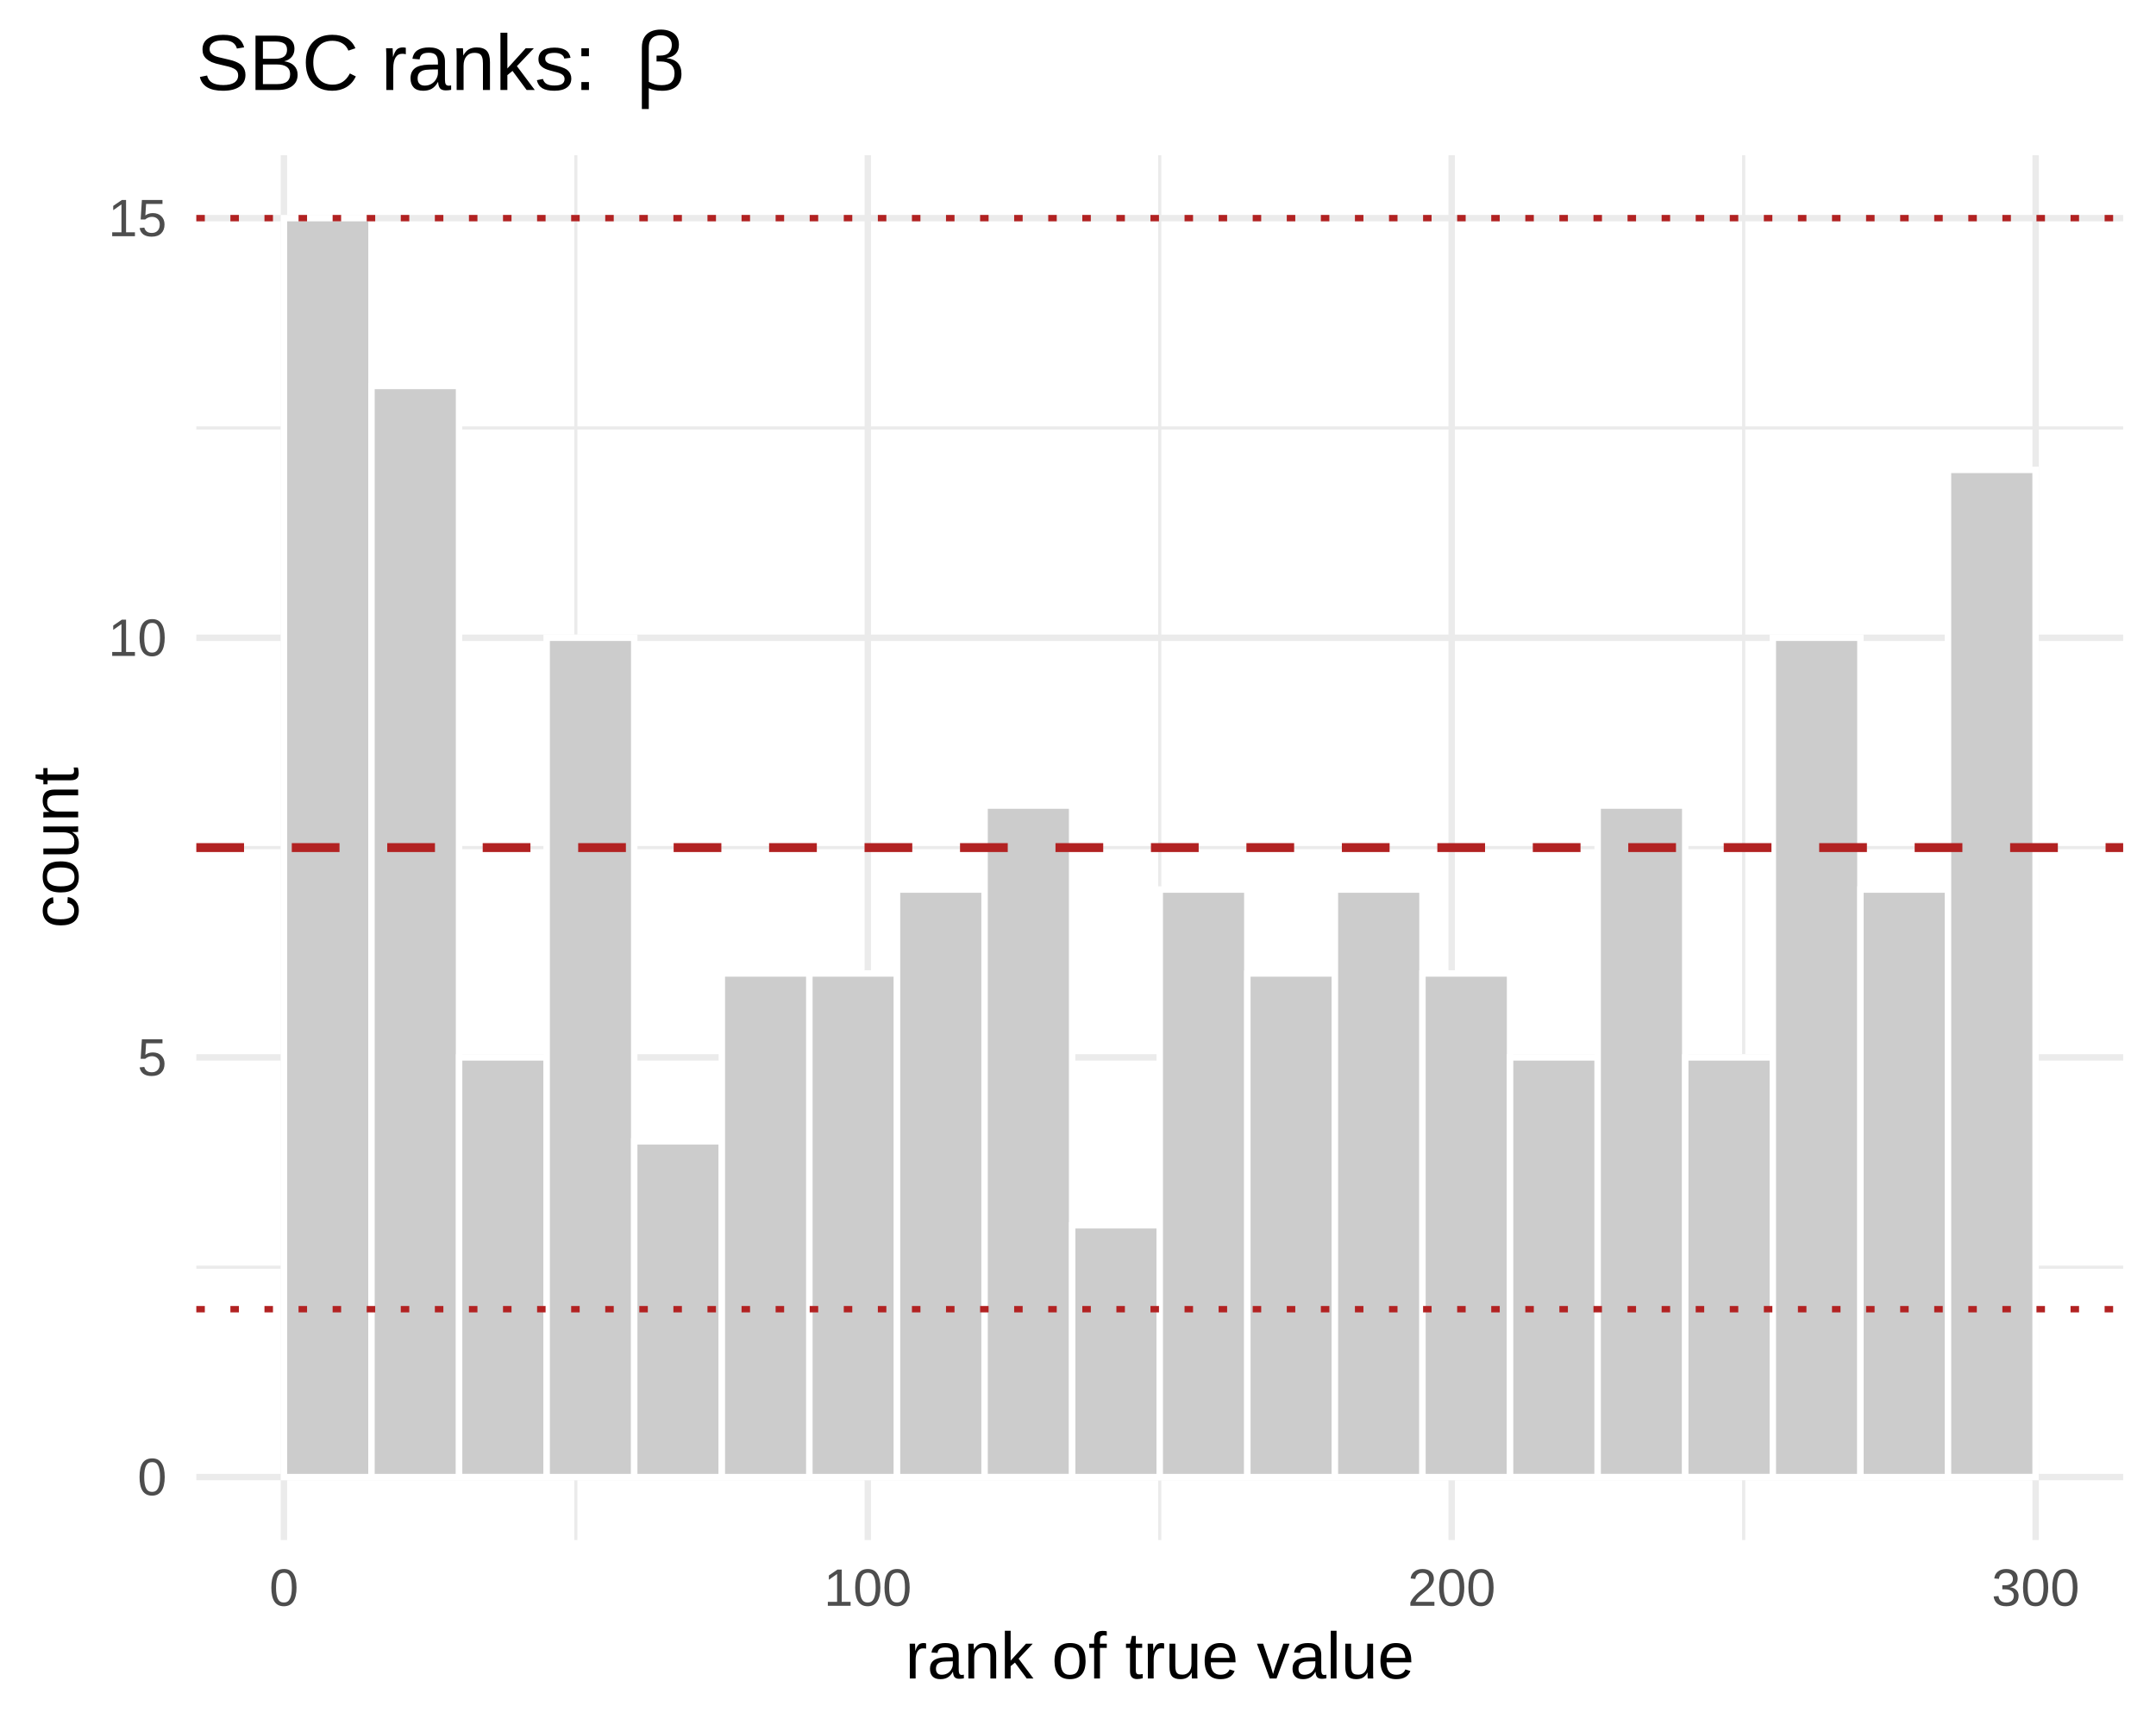
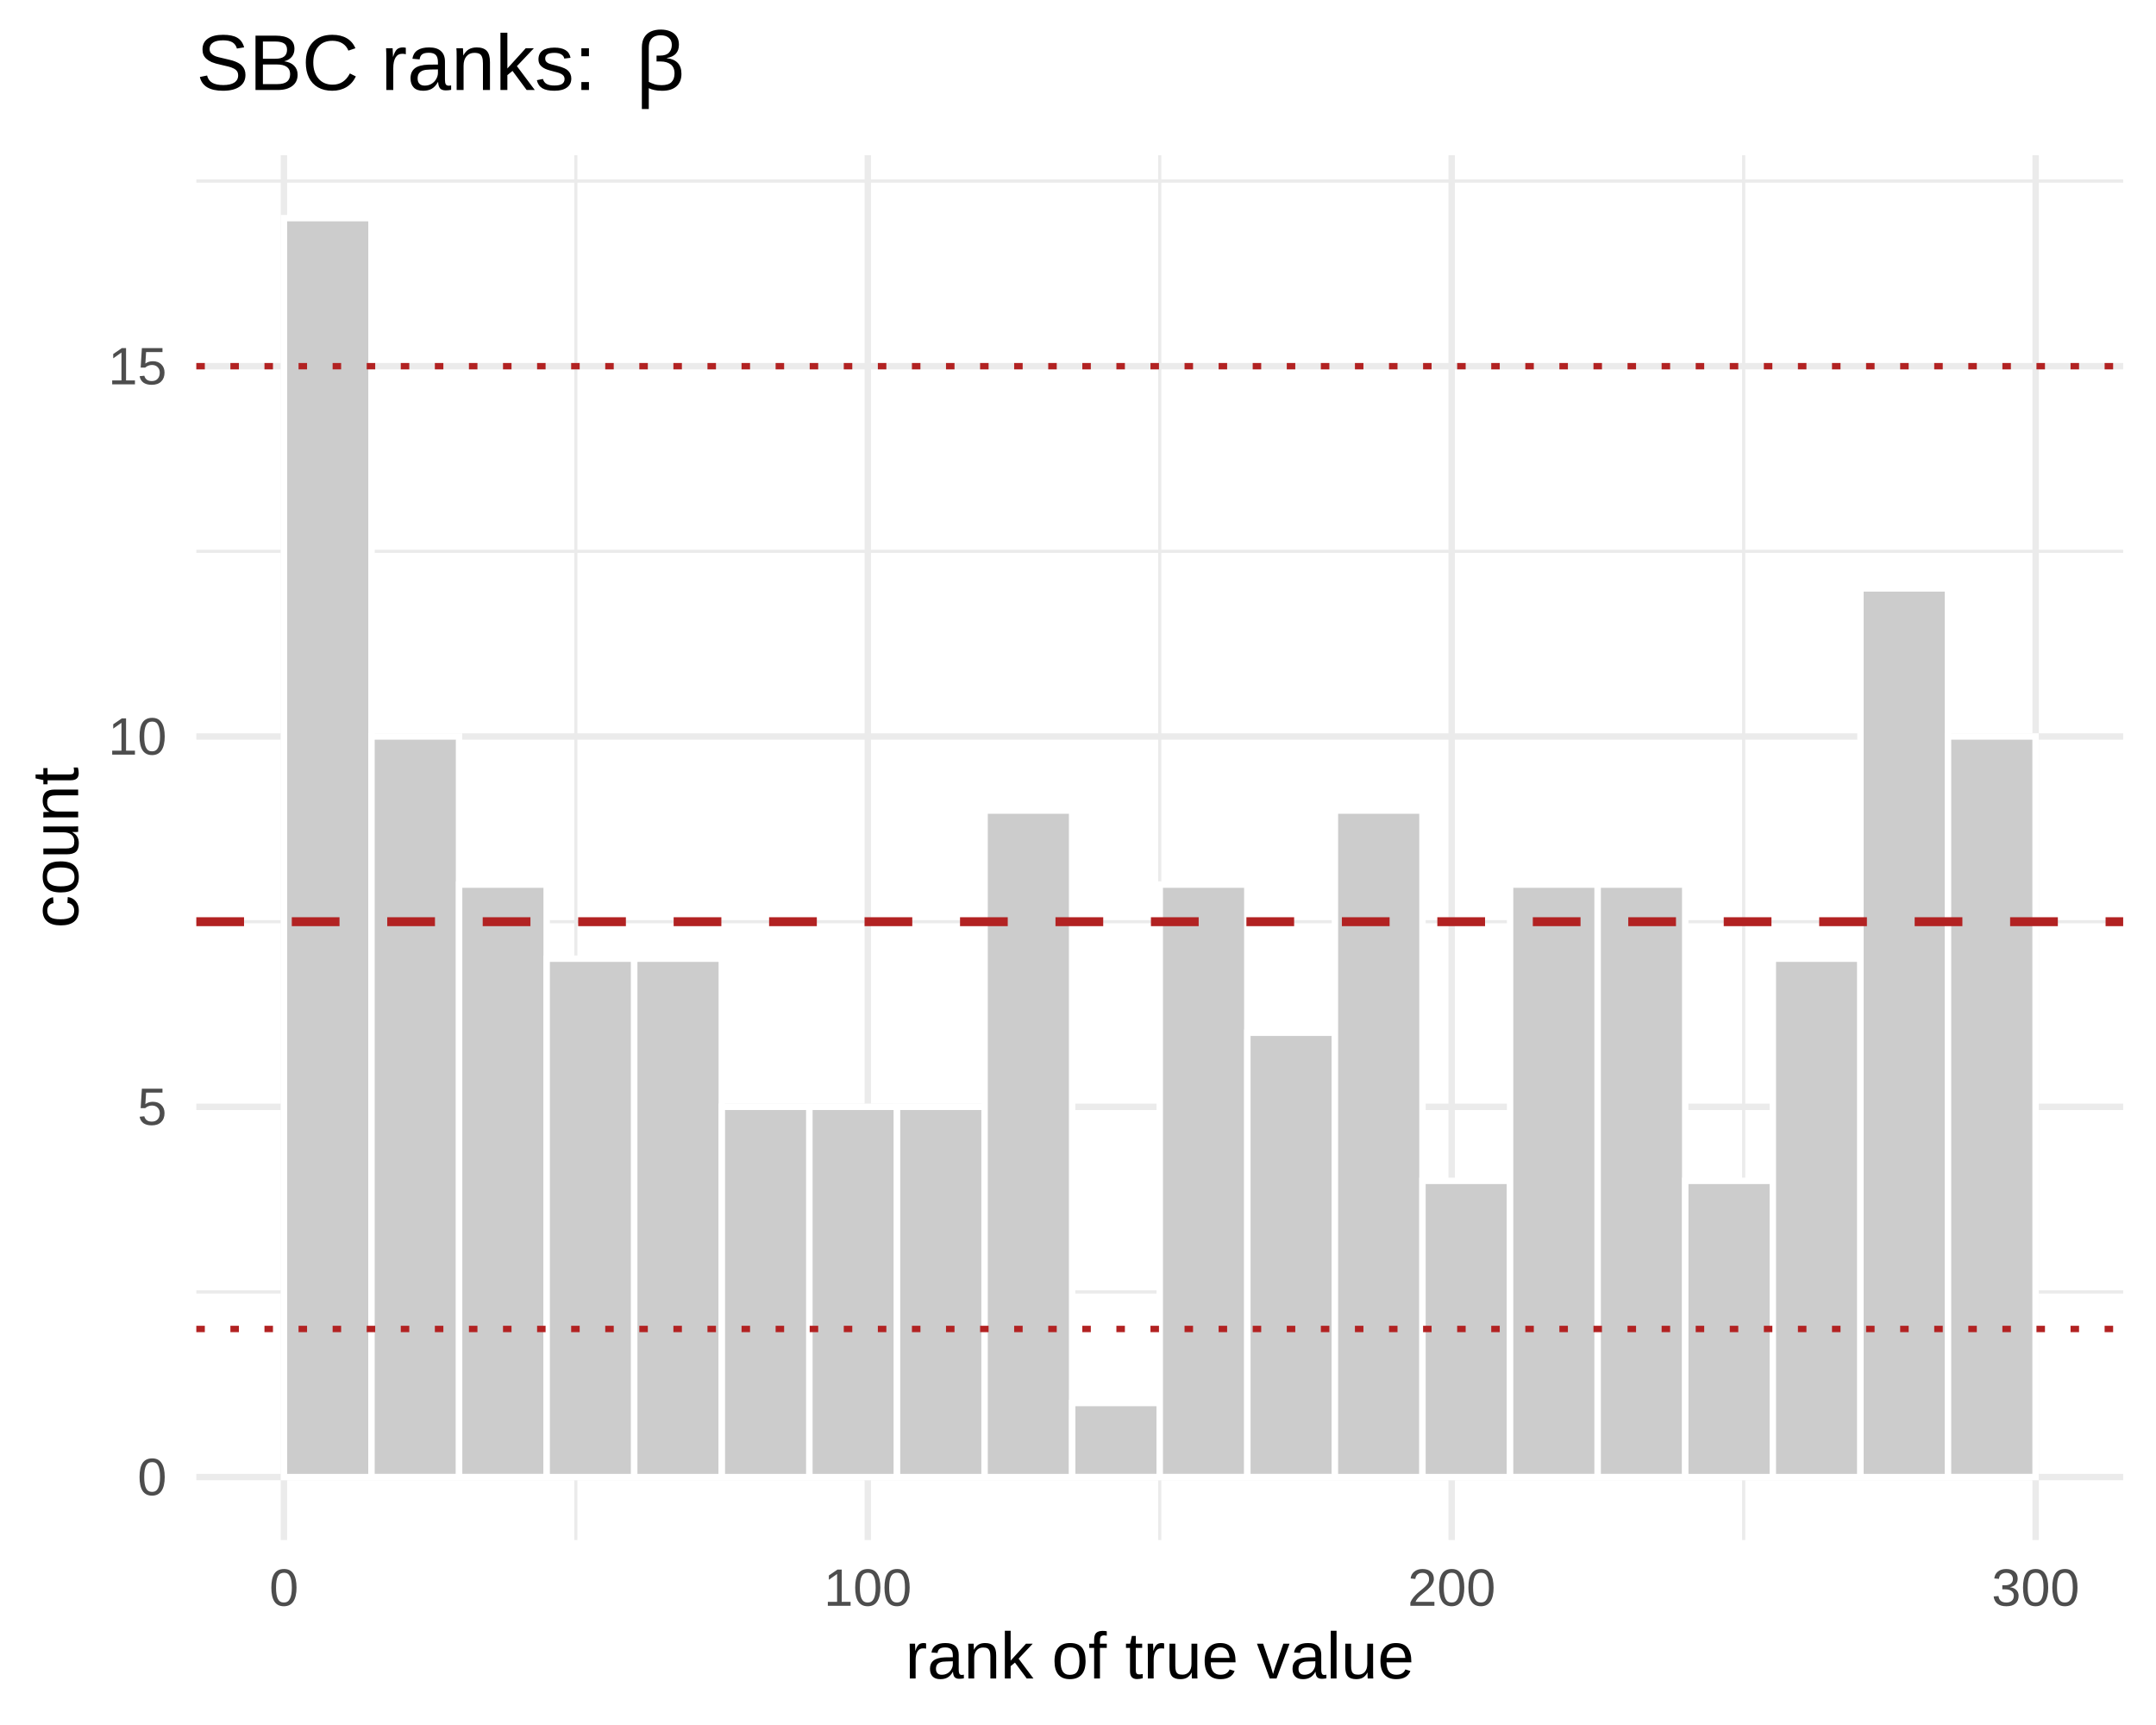
<svg xmlns="http://www.w3.org/2000/svg" width="360.00pt" height="288.00pt" viewBox="0 0 360.00 288.00">
  <g class="svglite">
    <defs>
      <style type="text/css">
    .svglite line, .svglite polyline, .svglite polygon, .svglite path, .svglite rect, .svglite circle {
      fill: none;
      stroke: #000000;
      stroke-linecap: round;
      stroke-linejoin: round;
      stroke-miterlimit: 10.00;
    }
    .svglite text {
      white-space: pre;
    }
    .svglite g.glyphgroup path {
      fill: inherit;
      stroke: none;
    }
  </style>
    </defs>
    <rect width="100%" height="100%" style="stroke: none; fill: #FFFFFF;" />
    <defs>
      <clipPath id="cpMC4wMHwzNjAuMDB8MC4wMHwyODguMDA=">
        <rect x="0.00" y="0.00" width="360.00" height="288.00" />
      </clipPath>
    </defs>
    <g clip-path="url(#cpMC4wMHwzNjAuMDB8MC4wMHwyODguMDA=)">
      <rect x="0" y="0.00" width="360.00" height="288.00" style="stroke-width: 1.07; stroke: none; fill: #FFFFFF;" />
    </g>
    <defs>
      <clipPath id="cpMzIuNzh8MzU0LjUyfDI1LjkxfDI1Ny4xMg==">
        <rect x="32.78" y="25.91" width="321.74" height="231.21" />
      </clipPath>
    </defs>
    <g clip-path="url(#cpMzIuNzh8MzU0LjUyfDI1LjkxfDI1Ny4xMg==)">
-       <polyline points="32.78,211.57 354.52,211.57 " style="stroke-width: 0.53; stroke: #EBEBEB; stroke-linecap: butt;" />
-       <polyline points="32.78,141.51 354.52,141.51 " style="stroke-width: 0.53; stroke: #EBEBEB; stroke-linecap: butt;" />
-       <polyline points="32.78,71.45 354.52,71.45 " style="stroke-width: 0.53; stroke: #EBEBEB; stroke-linecap: butt;" />
+       <polyline points="32.78,215.70 354.52,215.70 " style="stroke-width: 0.53; stroke: #EBEBEB; stroke-linecap: butt;" />
+       <polyline points="32.78,153.88 354.52,153.88 " style="stroke-width: 0.53; stroke: #EBEBEB; stroke-linecap: butt;" />
+       <polyline points="32.78,92.05 354.52,92.05 " style="stroke-width: 0.53; stroke: #EBEBEB; stroke-linecap: butt;" />
+       <polyline points="32.78,30.23 354.52,30.23 " style="stroke-width: 0.53; stroke: #EBEBEB; stroke-linecap: butt;" />
      <polyline points="96.15,257.12 96.15,25.91 " style="stroke-width: 0.53; stroke: #EBEBEB; stroke-linecap: butt;" />
      <polyline points="193.65,257.12 193.65,25.91 " style="stroke-width: 0.53; stroke: #EBEBEB; stroke-linecap: butt;" />
      <polyline points="291.15,257.12 291.15,25.91 " style="stroke-width: 0.53; stroke: #EBEBEB; stroke-linecap: butt;" />
      <polyline points="32.78,246.61 354.52,246.61 " style="stroke-width: 1.07; stroke: #EBEBEB; stroke-linecap: butt;" />
-       <polyline points="32.78,176.54 354.52,176.54 " style="stroke-width: 1.07; stroke: #EBEBEB; stroke-linecap: butt;" />
-       <polyline points="32.78,106.48 354.52,106.48 " style="stroke-width: 1.07; stroke: #EBEBEB; stroke-linecap: butt;" />
-       <polyline points="32.78,36.42 354.52,36.42 " style="stroke-width: 1.07; stroke: #EBEBEB; stroke-linecap: butt;" />
+       <polyline points="32.78,184.79 354.52,184.79 " style="stroke-width: 1.07; stroke: #EBEBEB; stroke-linecap: butt;" />
+       <polyline points="32.78,122.96 354.52,122.96 " style="stroke-width: 1.07; stroke: #EBEBEB; stroke-linecap: butt;" />
+       <polyline points="32.78,61.14 354.52,61.14 " style="stroke-width: 1.07; stroke: #EBEBEB; stroke-linecap: butt;" />
      <polyline points="47.41,257.12 47.41,25.91 " style="stroke-width: 1.07; stroke: #EBEBEB; stroke-linecap: butt;" />
      <polyline points="144.90,257.12 144.90,25.91 " style="stroke-width: 1.07; stroke: #EBEBEB; stroke-linecap: butt;" />
      <polyline points="242.40,257.12 242.40,25.91 " style="stroke-width: 1.07; stroke: #EBEBEB; stroke-linecap: butt;" />
      <polyline points="339.90,257.12 339.90,25.91 " style="stroke-width: 1.07; stroke: #EBEBEB; stroke-linecap: butt;" />
      <rect x="47.41" y="36.42" width="14.62" height="210.19" style="stroke-width: 1.07; stroke: #FFFFFF; stroke-linecap: butt; stroke-linejoin: miter; fill: #CCCCCC;" />
-       <rect x="62.03" y="64.44" width="14.62" height="182.17" style="stroke-width: 1.07; stroke: #FFFFFF; stroke-linecap: butt; stroke-linejoin: miter; fill: #CCCCCC;" />
-       <rect x="76.66" y="176.54" width="14.62" height="70.06" style="stroke-width: 1.07; stroke: #FFFFFF; stroke-linecap: butt; stroke-linejoin: miter; fill: #CCCCCC;" />
-       <rect x="91.28" y="106.48" width="14.62" height="140.13" style="stroke-width: 1.07; stroke: #FFFFFF; stroke-linecap: butt; stroke-linejoin: miter; fill: #CCCCCC;" />
-       <rect x="105.90" y="190.56" width="14.62" height="56.05" style="stroke-width: 1.07; stroke: #FFFFFF; stroke-linecap: butt; stroke-linejoin: miter; fill: #CCCCCC;" />
-       <rect x="120.53" y="162.53" width="14.62" height="84.08" style="stroke-width: 1.07; stroke: #FFFFFF; stroke-linecap: butt; stroke-linejoin: miter; fill: #CCCCCC;" />
-       <rect x="135.15" y="162.53" width="14.62" height="84.08" style="stroke-width: 1.07; stroke: #FFFFFF; stroke-linecap: butt; stroke-linejoin: miter; fill: #CCCCCC;" />
-       <rect x="149.78" y="148.52" width="14.62" height="98.09" style="stroke-width: 1.07; stroke: #FFFFFF; stroke-linecap: butt; stroke-linejoin: miter; fill: #CCCCCC;" />
-       <rect x="164.40" y="134.50" width="14.62" height="112.10" style="stroke-width: 1.07; stroke: #FFFFFF; stroke-linecap: butt; stroke-linejoin: miter; fill: #CCCCCC;" />
-       <rect x="179.03" y="204.57" width="14.62" height="42.04" style="stroke-width: 1.07; stroke: #FFFFFF; stroke-linecap: butt; stroke-linejoin: miter; fill: #CCCCCC;" />
-       <rect x="193.65" y="148.52" width="14.62" height="98.09" style="stroke-width: 1.07; stroke: #FFFFFF; stroke-linecap: butt; stroke-linejoin: miter; fill: #CCCCCC;" />
-       <rect x="208.28" y="162.53" width="14.62" height="84.08" style="stroke-width: 1.07; stroke: #FFFFFF; stroke-linecap: butt; stroke-linejoin: miter; fill: #CCCCCC;" />
-       <rect x="222.90" y="148.52" width="14.62" height="98.09" style="stroke-width: 1.07; stroke: #FFFFFF; stroke-linecap: butt; stroke-linejoin: miter; fill: #CCCCCC;" />
-       <rect x="237.52" y="162.53" width="14.62" height="84.08" style="stroke-width: 1.07; stroke: #FFFFFF; stroke-linecap: butt; stroke-linejoin: miter; fill: #CCCCCC;" />
-       <rect x="252.15" y="176.54" width="14.62" height="70.06" style="stroke-width: 1.07; stroke: #FFFFFF; stroke-linecap: butt; stroke-linejoin: miter; fill: #CCCCCC;" />
-       <rect x="266.77" y="134.50" width="14.62" height="112.10" style="stroke-width: 1.07; stroke: #FFFFFF; stroke-linecap: butt; stroke-linejoin: miter; fill: #CCCCCC;" />
-       <rect x="281.40" y="176.54" width="14.62" height="70.06" style="stroke-width: 1.07; stroke: #FFFFFF; stroke-linecap: butt; stroke-linejoin: miter; fill: #CCCCCC;" />
-       <rect x="296.02" y="106.48" width="14.62" height="140.13" style="stroke-width: 1.07; stroke: #FFFFFF; stroke-linecap: butt; stroke-linejoin: miter; fill: #CCCCCC;" />
-       <rect x="310.65" y="148.52" width="14.62" height="98.09" style="stroke-width: 1.07; stroke: #FFFFFF; stroke-linecap: butt; stroke-linejoin: miter; fill: #CCCCCC;" />
-       <rect x="325.27" y="78.45" width="14.62" height="168.15" style="stroke-width: 1.07; stroke: #FFFFFF; stroke-linecap: butt; stroke-linejoin: miter; fill: #CCCCCC;" />
-       <line x1="32.78" y1="141.51" x2="354.52" y2="141.51" style="stroke-width: 1.49; stroke: #B22222; stroke-dasharray: 7.97,7.97; stroke-linecap: butt;" />
-       <line x1="32.78" y1="218.58" x2="354.52" y2="218.58" style="stroke-width: 1.07; stroke: #B22222; stroke-dasharray: 1.42,4.27; stroke-linecap: butt;" />
-       <line x1="32.78" y1="36.42" x2="354.52" y2="36.42" style="stroke-width: 1.07; stroke: #B22222; stroke-dasharray: 1.42,4.27; stroke-linecap: butt;" />
+       <rect x="62.03" y="122.96" width="14.62" height="123.64" style="stroke-width: 1.07; stroke: #FFFFFF; stroke-linecap: butt; stroke-linejoin: miter; fill: #CCCCCC;" />
+       <rect x="76.66" y="147.69" width="14.62" height="98.91" style="stroke-width: 1.07; stroke: #FFFFFF; stroke-linecap: butt; stroke-linejoin: miter; fill: #CCCCCC;" />
+       <rect x="91.28" y="160.06" width="14.62" height="86.55" style="stroke-width: 1.07; stroke: #FFFFFF; stroke-linecap: butt; stroke-linejoin: miter; fill: #CCCCCC;" />
+       <rect x="105.90" y="160.06" width="14.62" height="86.55" style="stroke-width: 1.07; stroke: #FFFFFF; stroke-linecap: butt; stroke-linejoin: miter; fill: #CCCCCC;" />
+       <rect x="120.53" y="184.79" width="14.62" height="61.82" style="stroke-width: 1.07; stroke: #FFFFFF; stroke-linecap: butt; stroke-linejoin: miter; fill: #CCCCCC;" />
+       <rect x="135.15" y="184.79" width="14.62" height="61.82" style="stroke-width: 1.07; stroke: #FFFFFF; stroke-linecap: butt; stroke-linejoin: miter; fill: #CCCCCC;" />
+       <rect x="149.78" y="184.79" width="14.62" height="61.82" style="stroke-width: 1.07; stroke: #FFFFFF; stroke-linecap: butt; stroke-linejoin: miter; fill: #CCCCCC;" />
+       <rect x="164.40" y="135.33" width="14.62" height="111.28" style="stroke-width: 1.07; stroke: #FFFFFF; stroke-linecap: butt; stroke-linejoin: miter; fill: #CCCCCC;" />
+       <rect x="179.03" y="234.24" width="14.62" height="12.36" style="stroke-width: 1.07; stroke: #FFFFFF; stroke-linecap: butt; stroke-linejoin: miter; fill: #CCCCCC;" />
+       <rect x="193.65" y="147.69" width="14.62" height="98.91" style="stroke-width: 1.07; stroke: #FFFFFF; stroke-linecap: butt; stroke-linejoin: miter; fill: #CCCCCC;" />
+       <rect x="208.28" y="172.42" width="14.62" height="74.18" style="stroke-width: 1.07; stroke: #FFFFFF; stroke-linecap: butt; stroke-linejoin: miter; fill: #CCCCCC;" />
+       <rect x="222.90" y="135.33" width="14.62" height="111.28" style="stroke-width: 1.07; stroke: #FFFFFF; stroke-linecap: butt; stroke-linejoin: miter; fill: #CCCCCC;" />
+       <rect x="237.52" y="197.15" width="14.62" height="49.46" style="stroke-width: 1.07; stroke: #FFFFFF; stroke-linecap: butt; stroke-linejoin: miter; fill: #CCCCCC;" />
+       <rect x="252.15" y="147.69" width="14.62" height="98.91" style="stroke-width: 1.07; stroke: #FFFFFF; stroke-linecap: butt; stroke-linejoin: miter; fill: #CCCCCC;" />
+       <rect x="266.77" y="147.69" width="14.62" height="98.91" style="stroke-width: 1.07; stroke: #FFFFFF; stroke-linecap: butt; stroke-linejoin: miter; fill: #CCCCCC;" />
+       <rect x="281.40" y="197.15" width="14.62" height="49.46" style="stroke-width: 1.07; stroke: #FFFFFF; stroke-linecap: butt; stroke-linejoin: miter; fill: #CCCCCC;" />
+       <rect x="296.02" y="160.06" width="14.62" height="86.55" style="stroke-width: 1.07; stroke: #FFFFFF; stroke-linecap: butt; stroke-linejoin: miter; fill: #CCCCCC;" />
+       <rect x="310.65" y="98.24" width="14.62" height="148.37" style="stroke-width: 1.07; stroke: #FFFFFF; stroke-linecap: butt; stroke-linejoin: miter; fill: #CCCCCC;" />
+       <rect x="325.27" y="122.96" width="14.62" height="123.64" style="stroke-width: 1.07; stroke: #FFFFFF; stroke-linecap: butt; stroke-linejoin: miter; fill: #CCCCCC;" />
+       <line x1="32.78" y1="153.88" x2="354.52" y2="153.88" style="stroke-width: 1.49; stroke: #B22222; stroke-dasharray: 7.97,7.97; stroke-linecap: butt;" />
+       <line x1="32.78" y1="221.88" x2="354.52" y2="221.88" style="stroke-width: 1.07; stroke: #B22222; stroke-dasharray: 1.42,4.27; stroke-linecap: butt;" />
+       <line x1="32.78" y1="61.14" x2="354.52" y2="61.14" style="stroke-width: 1.07; stroke: #B22222; stroke-dasharray: 1.42,4.27; stroke-linecap: butt;" />
    </g>
    <g clip-path="url(#cpMC4wMHwzNjAuMDB8MC4wMHwyODguMDA=)">
      <text x="27.85" y="249.63" text-anchor="end" style="font-size: 8.80px;fill: #4D4D4D; font-family: &quot;Liberation Sans&quot;;" textLength="4.89px" lengthAdjust="spacingAndGlyphs">0</text>
-       <text x="27.85" y="179.57" text-anchor="end" style="font-size: 8.80px;fill: #4D4D4D; font-family: &quot;Liberation Sans&quot;;" textLength="4.89px" lengthAdjust="spacingAndGlyphs">5</text>
-       <text x="27.85" y="109.51" text-anchor="end" style="font-size: 8.80px;fill: #4D4D4D; font-family: &quot;Liberation Sans&quot;;" textLength="9.78px" lengthAdjust="spacingAndGlyphs">10</text>
-       <text x="27.85" y="39.44" text-anchor="end" style="font-size: 8.80px;fill: #4D4D4D; font-family: &quot;Liberation Sans&quot;;" textLength="9.78px" lengthAdjust="spacingAndGlyphs">15</text>
+       <text x="27.85" y="187.81" text-anchor="end" style="font-size: 8.80px;fill: #4D4D4D; font-family: &quot;Liberation Sans&quot;;" textLength="4.89px" lengthAdjust="spacingAndGlyphs">5</text>
+       <text x="27.85" y="125.99" text-anchor="end" style="font-size: 8.80px;fill: #4D4D4D; font-family: &quot;Liberation Sans&quot;;" textLength="9.78px" lengthAdjust="spacingAndGlyphs">10</text>
+       <text x="27.85" y="64.17" text-anchor="end" style="font-size: 8.80px;fill: #4D4D4D; font-family: &quot;Liberation Sans&quot;;" textLength="9.78px" lengthAdjust="spacingAndGlyphs">15</text>
      <text x="47.41" y="268.10" text-anchor="middle" style="font-size: 8.80px;fill: #4D4D4D; font-family: &quot;Liberation Sans&quot;;" textLength="4.89px" lengthAdjust="spacingAndGlyphs">0</text>
      <text x="144.90" y="268.10" text-anchor="middle" style="font-size: 8.80px;fill: #4D4D4D; font-family: &quot;Liberation Sans&quot;;" textLength="14.67px" lengthAdjust="spacingAndGlyphs">100</text>
      <text x="242.40" y="268.10" text-anchor="middle" style="font-size: 8.80px;fill: #4D4D4D; font-family: &quot;Liberation Sans&quot;;" textLength="14.67px" lengthAdjust="spacingAndGlyphs">200</text>
      <text x="339.90" y="268.10" text-anchor="middle" style="font-size: 8.80px;fill: #4D4D4D; font-family: &quot;Liberation Sans&quot;;" textLength="14.67px" lengthAdjust="spacingAndGlyphs">300</text>
      <text x="193.65" y="280.24" text-anchor="middle" style="font-size: 11.00px; font-family: &quot;Liberation Sans&quot;;" textLength="85.06px" lengthAdjust="spacingAndGlyphs">rank of true value</text>
      <text transform="translate(13.05,141.51) rotate(-90)" text-anchor="middle" style="font-size: 11.00px; font-family: &quot;Liberation Sans&quot;;" textLength="26.94px" lengthAdjust="spacingAndGlyphs">count</text>
      <text x="32.78" y="15.03" style="font-size: 13.20px; font-family: &quot;Liberation Sans&quot;;" textLength="66.67px" lengthAdjust="spacingAndGlyphs">SBC ranks:</text>
      <text x="99.45" y="15.03" style="font-size: 13.20px; font-family: &quot;OpenSymbol&quot;;" textLength="6.59px" lengthAdjust="spacingAndGlyphs"> </text>
      <text x="106.05" y="15.03" style="font-size: 13.20px; font-family: &quot;OpenSymbol&quot;;" textLength="7.23px" lengthAdjust="spacingAndGlyphs">β</text>
    </g>
  </g>
</svg>
